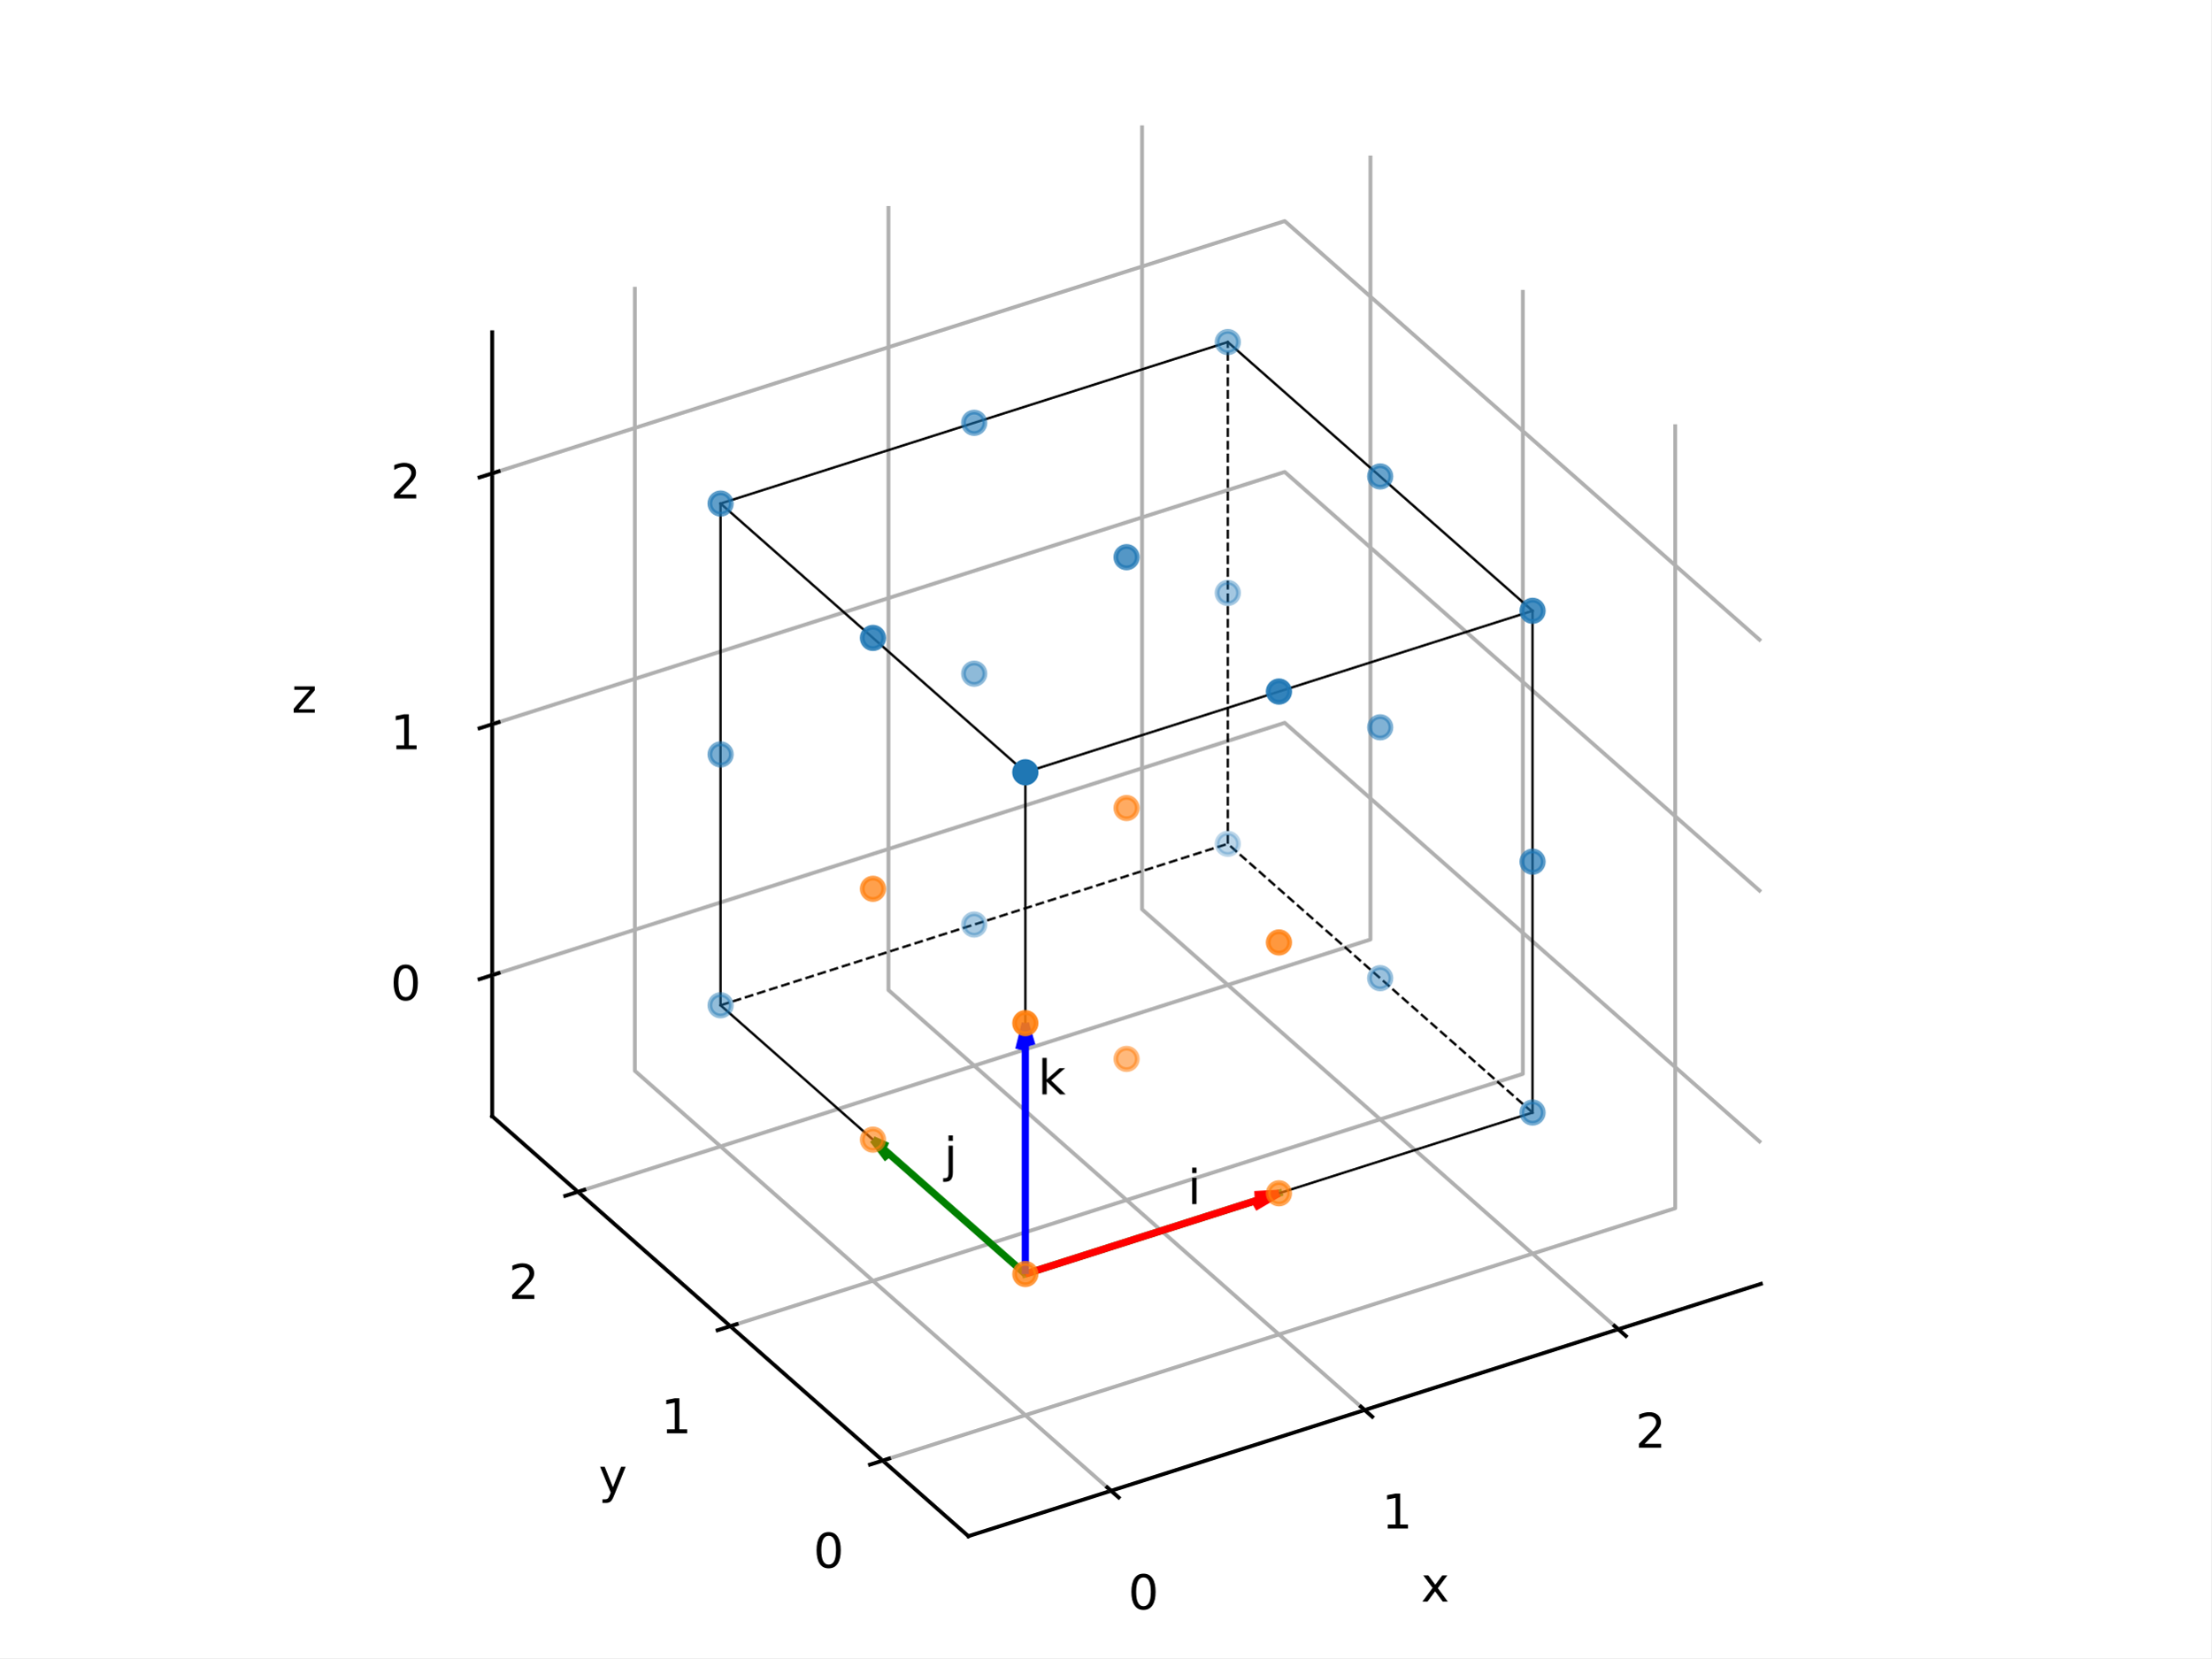
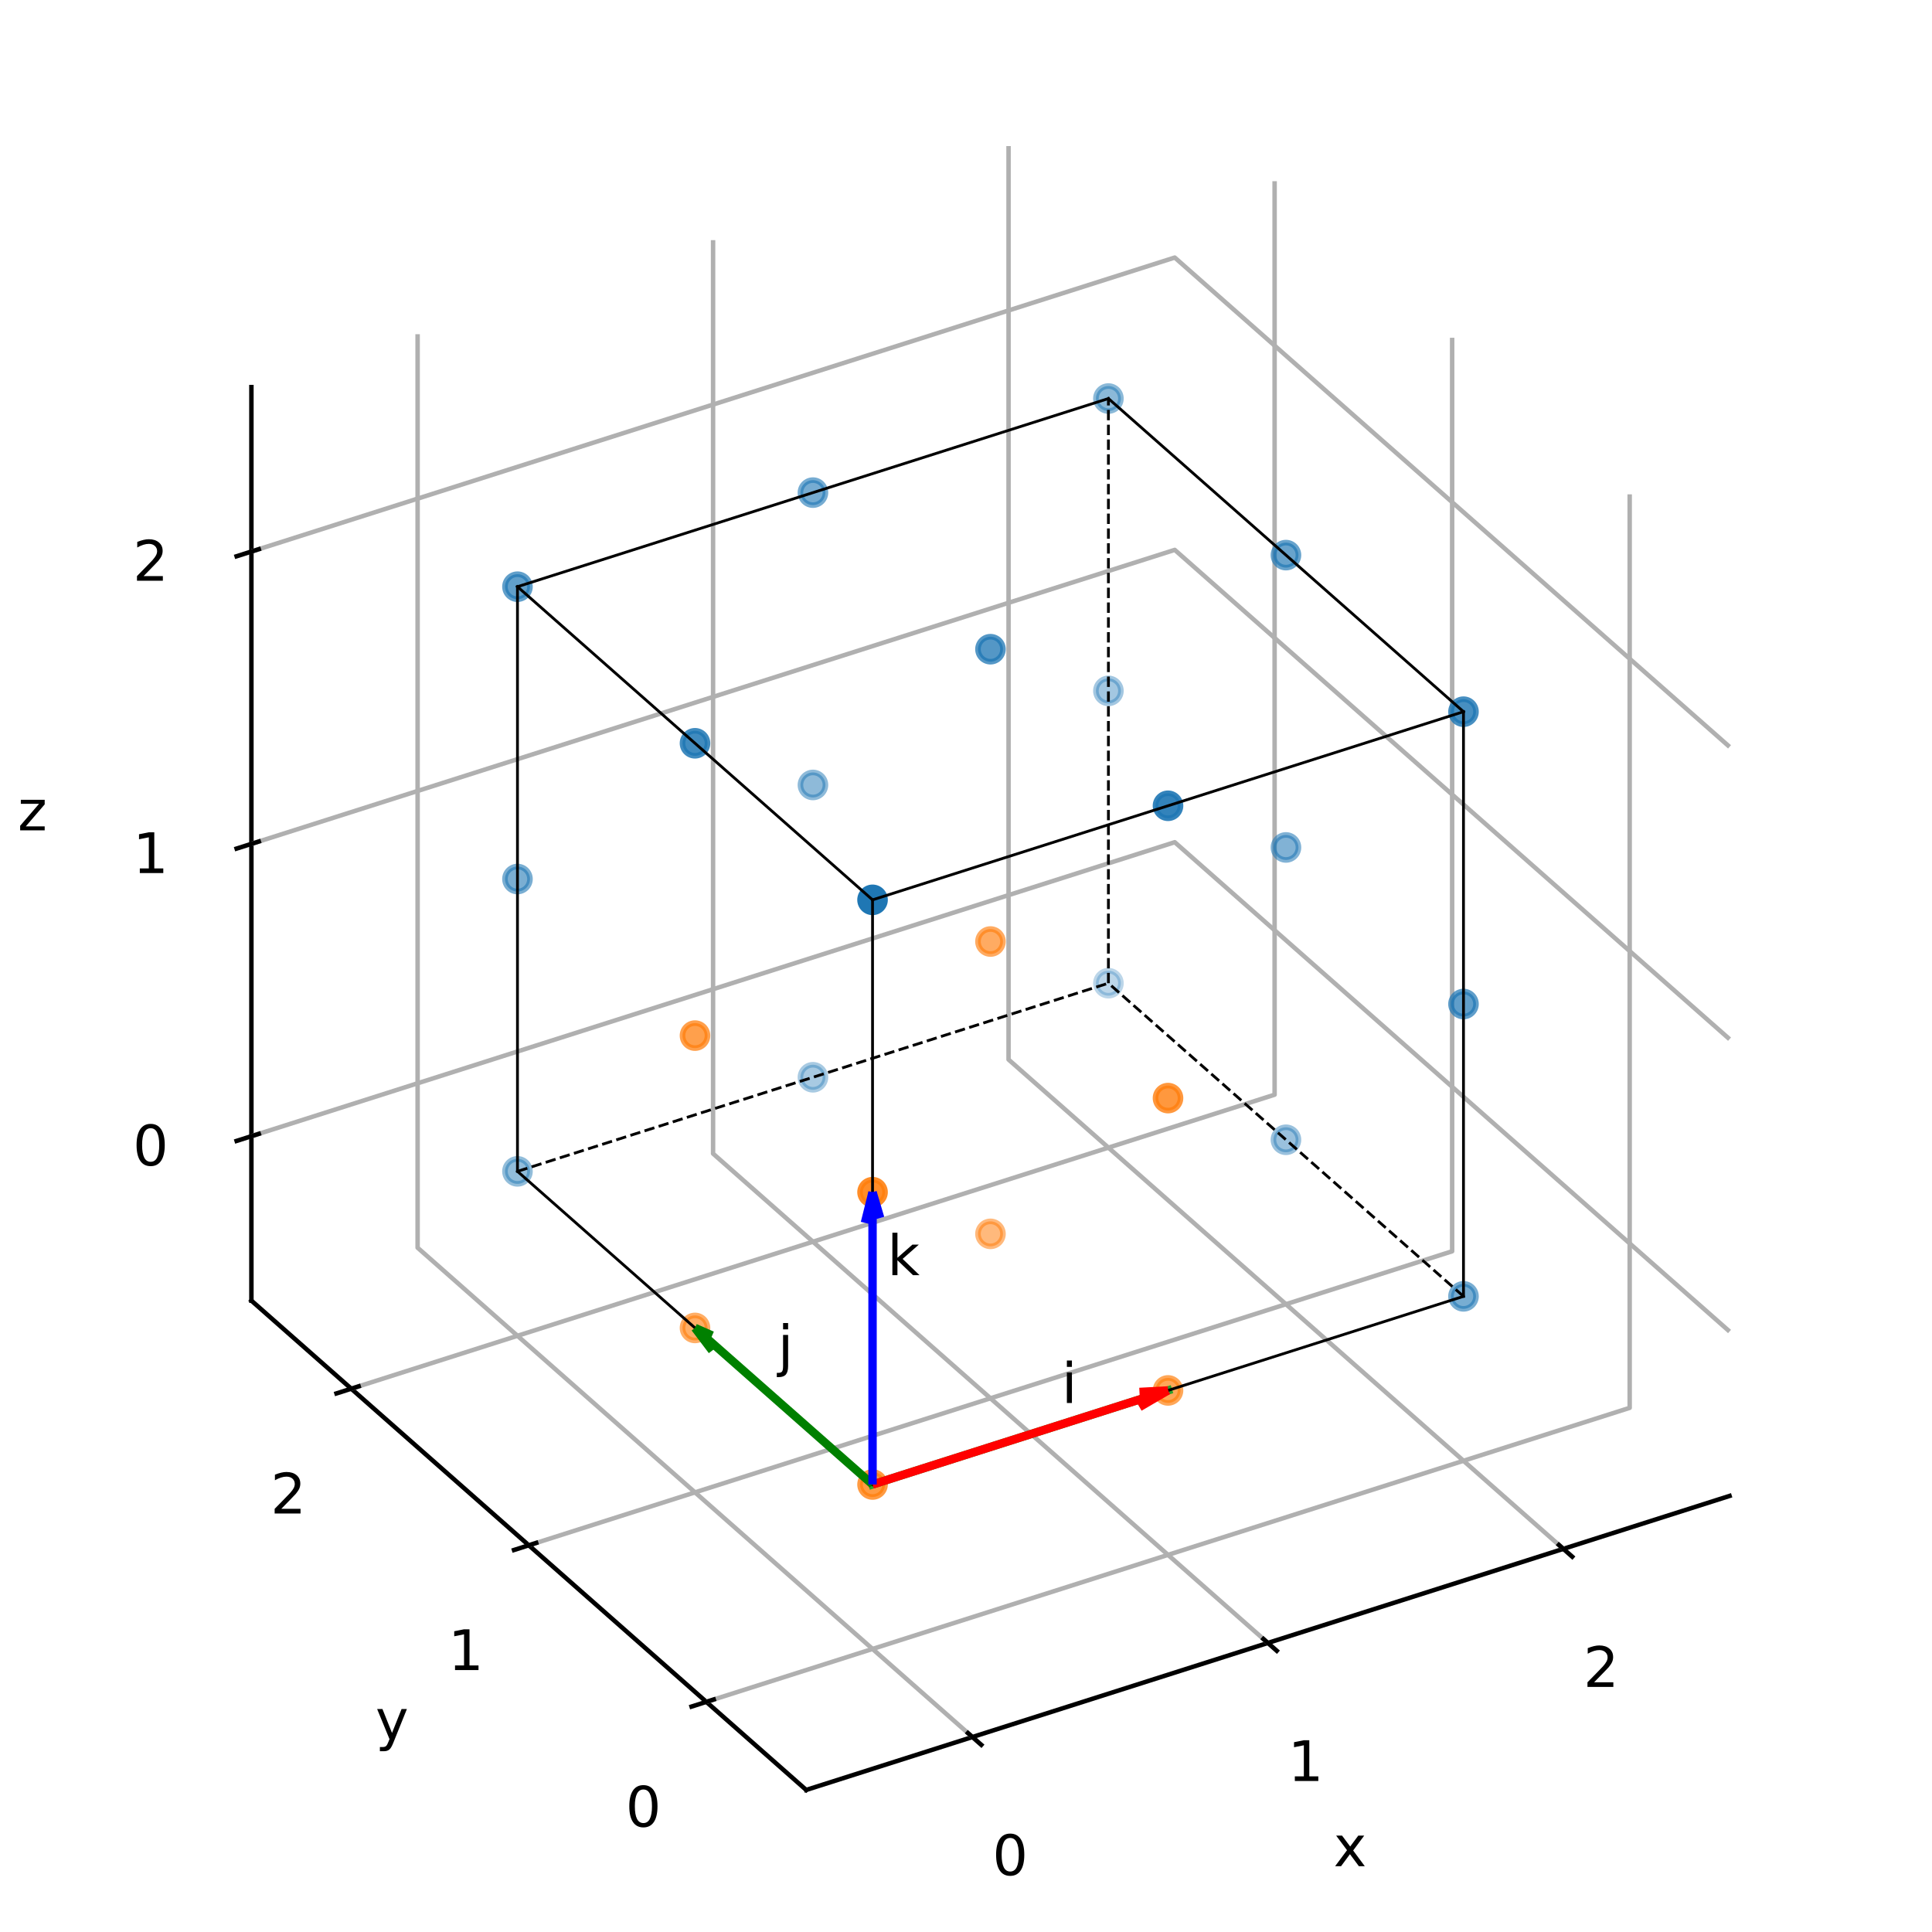
- <svg xmlns="http://www.w3.org/2000/svg" xmlns:xlink="http://www.w3.org/1999/xlink" width="460.8pt" height="345.6pt" viewBox="0 0 460.8 345.6" version="1.1">
+ <svg xmlns="http://www.w3.org/2000/svg" xmlns:xlink="http://www.w3.org/1999/xlink" width="345.6pt" height="345.6pt" viewBox="0 0 345.6 345.6" version="1.1">
  <defs>
    <style type="text/css">*{stroke-linejoin: round; stroke-linecap: butt}</style>
  </defs>
  <g id="figure_1">
    <g id="patch_1">
-       <path d="M 0 345.6  L 460.8 345.6  L 460.8 0  L 0 0  z " style="fill: #ffffff" />
+       <path d="M 0 345.6  L 345.6 345.6  L 345.6 0  L 0 0  z " style="fill: #ffffff" />
    </g>
    <g id="patch_2">
-       <path d="M 68.4 334.8  L 392.4 334.8  L 392.4 10.8  L 68.4 10.8  z " style="fill: #ffffff" />
+       <path d="M 10.8 334.8  L 334.8 334.8  L 334.8 10.8  L 10.8 10.8  z " style="fill: #ffffff" />
    </g>
    <g id="pane3d_1">
      <g id="patch_3">
-         <path d="M 366.985 267.596  L 267.741 180.069  L 267.741 16.656  L 366.985 104.183  " style="fill: none; opacity: 0" />
+         <path d="M 309.385 267.596  L 210.141 180.069  L 210.141 16.656  L 309.385 104.183  " style="fill: none; opacity: 0" />
      </g>
    </g>
    <g id="pane3d_2">
      <g id="patch_4">
-         <path d="M 102.571 232.66  L 267.741 180.069  L 267.741 16.656  L 102.571 69.248  " style="fill: none; opacity: 0" />
+         <path d="M 44.971 232.66  L 210.141 180.069  L 210.141 16.656  L 44.971 69.248  " style="fill: none; opacity: 0" />
      </g>
    </g>
    <g id="pane3d_3">
      <g id="patch_5">
-         <path d="M 201.815 320.187  L 366.985 267.596  L 267.741 180.069  L 102.571 232.66  " style="fill: none; opacity: 0" />
+         <path d="M 144.215 320.187  L 309.385 267.596  L 210.141 180.069  L 44.971 232.66  " style="fill: none; opacity: 0" />
      </g>
    </g>
    <g id="axis3d_1">
      <g id="line2d_1">
-         <path d="M 366.985 267.596  L 201.815 320.187  " style="fill: none; stroke: #000000; stroke-width: 0.8; stroke-linecap: square" />
+         <path d="M 309.385 267.596  L 144.215 320.187  " style="fill: none; stroke: #000000; stroke-width: 0.8; stroke-linecap: square" />
      </g>
      <g id="text_1">
-         <g transform="translate(296.1439 333.8269)scale(0.1 -0.1)">
+         <g transform="translate(238.5439 333.8269)scale(0.1 -0.1)">
          <defs>
            <path id="DejaVuSans-78" d="M 3513 3500  L 2247 1797  L 3578 0  L 2900 0  L 1881 1375  L 863 0  L 184 0  L 1544 1831  L 300 3500  L 978 3500  L 1906 2253  L 2834 3500  L 3513 3500  z " transform="scale(0.015625)" />
          </defs>
          <use xlink:href="#DejaVuSans-78" />
        </g>
      </g>
      <g id="Line3DCollection_1">
-         <path d="M 231.546 310.721  L 132.302 223.194  L 132.302 59.781  " style="fill: none; stroke: #b0b0b0; stroke-width: 0.8" />
-         <path d="M 284.4 293.891  L 185.156 206.365  L 185.156 42.952  " style="fill: none; stroke: #b0b0b0; stroke-width: 0.8" />
-         <path d="M 337.255 277.062  L 238.011 189.535  L 238.011 26.123  " style="fill: none; stroke: #b0b0b0; stroke-width: 0.8" />
+         <path d="M 173.946 310.721  L 74.702 223.194  L 74.702 59.781  " style="fill: none; stroke: #b0b0b0; stroke-width: 0.8" />
+         <path d="M 226.8 293.891  L 127.556 206.365  L 127.556 42.952  " style="fill: none; stroke: #b0b0b0; stroke-width: 0.8" />
+         <path d="M 279.655 277.062  L 180.411 189.535  L 180.411 26.123  " style="fill: none; stroke: #b0b0b0; stroke-width: 0.8" />
      </g>
      <g id="xtick_1">
        <g id="line2d_2">
-           <path d="M 230.752 310.02  L 233.134 312.121  " style="fill: none; stroke: #000000; stroke-width: 0.8; stroke-linecap: square" />
+           <path d="M 173.152 310.02  L 175.534 312.121  " style="fill: none; stroke: #000000; stroke-width: 0.8; stroke-linecap: square" />
        </g>
        <g id="text_2">
-           <g transform="translate(235.1281 335.4201)scale(0.1 -0.1)">
+           <g transform="translate(177.5281 335.4201)scale(0.1 -0.1)">
            <defs>
              <path id="DejaVuSans-30" d="M 2034 4250  Q 1547 4250 1301 3770  Q 1056 3291 1056 2328  Q 1056 1369 1301 889  Q 1547 409 2034 409  Q 2525 409 2770 889  Q 3016 1369 3016 2328  Q 3016 3291 2770 3770  Q 2525 4250 2034 4250  z M 2034 4750  Q 2819 4750 3233 4129  Q 3647 3509 3647 2328  Q 3647 1150 3233 529  Q 2819 -91 2034 -91  Q 1250 -91 836 529  Q 422 1150 422 2328  Q 422 3509 836 4129  Q 1250 4750 2034 4750  z " transform="scale(0.015625)" />
            </defs>
            <use xlink:href="#DejaVuSans-30" />
          </g>
        </g>
      </g>
      <g id="xtick_2">
        <g id="line2d_3">
-           <path d="M 283.606 293.191  L 285.988 295.292  " style="fill: none; stroke: #000000; stroke-width: 0.8; stroke-linecap: square" />
+           <path d="M 226.006 293.191  L 228.388 295.292  " style="fill: none; stroke: #000000; stroke-width: 0.8; stroke-linecap: square" />
        </g>
        <g id="text_3">
-           <g transform="translate(287.9825 318.5908)scale(0.1 -0.1)">
+           <g transform="translate(230.3825 318.5908)scale(0.1 -0.1)">
            <defs>
              <path id="DejaVuSans-31" d="M 794 531  L 1825 531  L 1825 4091  L 703 3866  L 703 4441  L 1819 4666  L 2450 4666  L 2450 531  L 3481 531  L 3481 0  L 794 0  L 794 531  z " transform="scale(0.015625)" />
            </defs>
            <use xlink:href="#DejaVuSans-31" />
          </g>
        </g>
      </g>
      <g id="xtick_3">
        <g id="line2d_4">
-           <path d="M 336.461 276.362  L 338.843 278.463  " style="fill: none; stroke: #000000; stroke-width: 0.8; stroke-linecap: square" />
+           <path d="M 278.861 276.362  L 281.243 278.463  " style="fill: none; stroke: #000000; stroke-width: 0.8; stroke-linecap: square" />
        </g>
        <g id="text_4">
-           <g transform="translate(340.8368 301.7616)scale(0.1 -0.1)">
+           <g transform="translate(283.2368 301.7616)scale(0.1 -0.1)">
            <defs>
              <path id="DejaVuSans-32" d="M 1228 531  L 3431 531  L 3431 0  L 469 0  L 469 531  Q 828 903 1448 1529  Q 2069 2156 2228 2338  Q 2531 2678 2651 2914  Q 2772 3150 2772 3378  Q 2772 3750 2511 3984  Q 2250 4219 1831 4219  Q 1534 4219 1204 4116  Q 875 4013 500 3803  L 500 4441  Q 881 4594 1212 4672  Q 1544 4750 1819 4750  Q 2544 4750 2975 4387  Q 3406 4025 3406 3419  Q 3406 3131 3298 2873  Q 3191 2616 2906 2266  Q 2828 2175 2409 1742  Q 1991 1309 1228 531  z " transform="scale(0.015625)" />
            </defs>
            <use xlink:href="#DejaVuSans-32" />
          </g>
        </g>
      </g>
    </g>
    <g id="axis3d_2">
      <g id="line2d_5">
-         <path d="M 102.571 232.66  L 201.815 320.187  " style="fill: none; stroke: #000000; stroke-width: 0.8; stroke-linecap: square" />
+         <path d="M 44.971 232.66  L 144.215 320.187  " style="fill: none; stroke: #000000; stroke-width: 0.8; stroke-linecap: square" />
      </g>
      <g id="text_5">
-         <g transform="translate(124.7644 311.1836)scale(0.1 -0.1)">
+         <g transform="translate(67.16444 311.1836)scale(0.1 -0.1)">
          <defs>
            <path id="DejaVuSans-79" d="M 2059 -325  Q 1816 -950 1584 -1140  Q 1353 -1331 966 -1331  L 506 -1331  L 506 -850  L 844 -850  Q 1081 -850 1212 -737  Q 1344 -625 1503 -206  L 1606 56  L 191 3500  L 800 3500  L 1894 763  L 2988 3500  L 3597 3500  L 2059 -325  z " transform="scale(0.015625)" />
          </defs>
          <use xlink:href="#DejaVuSans-79" />
        </g>
      </g>
      <g id="Line3DCollection_2">
-         <path d="M 349.121 88.428  L 349.121 251.841  L 183.952 304.432  " style="fill: none; stroke: #b0b0b0; stroke-width: 0.8" />
-         <path d="M 317.363 60.42  L 317.363 223.832  L 152.193 276.424  " style="fill: none; stroke: #b0b0b0; stroke-width: 0.8" />
-         <path d="M 285.605 32.411  L 285.605 195.824  L 120.435 248.415  " style="fill: none; stroke: #b0b0b0; stroke-width: 0.8" />
+         <path d="M 291.521 88.428  L 291.521 251.841  L 126.352 304.432  " style="fill: none; stroke: #b0b0b0; stroke-width: 0.8" />
+         <path d="M 259.763 60.42  L 259.763 223.832  L 94.593 276.424  " style="fill: none; stroke: #b0b0b0; stroke-width: 0.8" />
+         <path d="M 228.005 32.411  L 228.005 195.824  L 62.835 248.415  " style="fill: none; stroke: #b0b0b0; stroke-width: 0.8" />
      </g>
      <g id="xtick_4">
        <g id="line2d_6">
-           <path d="M 185.273 304.011  L 181.309 305.274  " style="fill: none; stroke: #000000; stroke-width: 0.8; stroke-linecap: square" />
+           <path d="M 127.673 304.011  L 123.709 305.274  " style="fill: none; stroke: #000000; stroke-width: 0.8; stroke-linecap: square" />
        </g>
        <g id="text_6">
-           <g transform="translate(169.5143 326.7509)scale(0.1 -0.1)">
+           <g transform="translate(111.9143 326.7509)scale(0.1 -0.1)">
            <use xlink:href="#DejaVuSans-30" />
          </g>
        </g>
      </g>
      <g id="xtick_5">
        <g id="line2d_7">
-           <path d="M 153.515 276.003  L 149.551 277.265  " style="fill: none; stroke: #000000; stroke-width: 0.8; stroke-linecap: square" />
+           <path d="M 95.915 276.003  L 91.951 277.265  " style="fill: none; stroke: #000000; stroke-width: 0.8; stroke-linecap: square" />
        </g>
        <g id="text_7">
-           <g transform="translate(137.7562 298.7424)scale(0.1 -0.1)">
+           <g transform="translate(80.15616 298.7424)scale(0.1 -0.1)">
            <use xlink:href="#DejaVuSans-31" />
          </g>
        </g>
      </g>
      <g id="xtick_6">
        <g id="line2d_8">
-           <path d="M 121.757 247.994  L 117.793 249.257  " style="fill: none; stroke: #000000; stroke-width: 0.8; stroke-linecap: square" />
+           <path d="M 64.157 247.994  L 60.193 249.257  " style="fill: none; stroke: #000000; stroke-width: 0.8; stroke-linecap: square" />
        </g>
        <g id="text_8">
-           <g transform="translate(105.998 270.7338)scale(0.1 -0.1)">
+           <g transform="translate(48.39805 270.7338)scale(0.1 -0.1)">
            <use xlink:href="#DejaVuSans-32" />
          </g>
        </g>
      </g>
    </g>
    <g id="axis3d_3">
      <g id="line2d_9">
-         <path d="M 102.571 232.66  L 102.571 69.248  " style="fill: none; stroke: #000000; stroke-width: 0.8; stroke-linecap: square" />
+         <path d="M 44.971 232.66  L 44.971 69.248  " style="fill: none; stroke: #000000; stroke-width: 0.8; stroke-linecap: square" />
      </g>
      <g id="text_9">
-         <g transform="translate(60.77472 148.5377)scale(0.1 -0.1)">
+         <g transform="translate(3.174724 148.5377)scale(0.1 -0.1)">
          <defs>
            <path id="DejaVuSans-7a" d="M 353 3500  L 3084 3500  L 3084 2975  L 922 459  L 3084 459  L 3084 0  L 275 0  L 275 525  L 2438 3041  L 353 3041  L 353 3500  z " transform="scale(0.015625)" />
          </defs>
          <use xlink:href="#DejaVuSans-7a" />
        </g>
      </g>
      <g id="Line3DCollection_3">
-         <path d="M 102.571 203.246  L 267.741 150.655  L 366.985 238.181  " style="fill: none; stroke: #b0b0b0; stroke-width: 0.8" />
-         <path d="M 102.571 150.954  L 267.741 98.363  L 366.985 185.889  " style="fill: none; stroke: #b0b0b0; stroke-width: 0.8" />
-         <path d="M 102.571 98.662  L 267.741 46.071  L 366.985 133.597  " style="fill: none; stroke: #b0b0b0; stroke-width: 0.8" />
+         <path d="M 44.971 203.246  L 210.141 150.655  L 309.385 238.181  " style="fill: none; stroke: #b0b0b0; stroke-width: 0.8" />
+         <path d="M 44.971 150.954  L 210.141 98.363  L 309.385 185.889  " style="fill: none; stroke: #b0b0b0; stroke-width: 0.8" />
+         <path d="M 44.971 98.662  L 210.141 46.071  L 309.385 133.597  " style="fill: none; stroke: #b0b0b0; stroke-width: 0.8" />
      </g>
      <g id="xtick_7">
        <g id="line2d_10">
-           <path d="M 103.893 202.825  L 99.929 204.087  " style="fill: none; stroke: #000000; stroke-width: 0.8; stroke-linecap: square" />
+           <path d="M 46.293 202.825  L 42.329 204.087  " style="fill: none; stroke: #000000; stroke-width: 0.8; stroke-linecap: square" />
        </g>
        <g id="text_10">
-           <g transform="translate(81.37081 208.4637)scale(0.1 -0.1)">
+           <g transform="translate(23.77081 208.4637)scale(0.1 -0.1)">
            <use xlink:href="#DejaVuSans-30" />
          </g>
        </g>
      </g>
      <g id="xtick_8">
        <g id="line2d_11">
-           <path d="M 103.893 150.533  L 99.929 151.795  " style="fill: none; stroke: #000000; stroke-width: 0.8; stroke-linecap: square" />
+           <path d="M 46.293 150.533  L 42.329 151.795  " style="fill: none; stroke: #000000; stroke-width: 0.8; stroke-linecap: square" />
        </g>
        <g id="text_11">
-           <g transform="translate(81.37081 156.1716)scale(0.1 -0.1)">
+           <g transform="translate(23.77081 156.1716)scale(0.1 -0.1)">
            <use xlink:href="#DejaVuSans-31" />
          </g>
        </g>
      </g>
      <g id="xtick_9">
        <g id="line2d_12">
-           <path d="M 103.893 98.241  L 99.929 99.503  " style="fill: none; stroke: #000000; stroke-width: 0.8; stroke-linecap: square" />
+           <path d="M 46.293 98.241  L 42.329 99.503  " style="fill: none; stroke: #000000; stroke-width: 0.8; stroke-linecap: square" />
        </g>
        <g id="text_12">
-           <g transform="translate(81.37081 103.8795)scale(0.1 -0.1)">
+           <g transform="translate(23.77081 103.8795)scale(0.1 -0.1)">
            <use xlink:href="#DejaVuSans-32" />
          </g>
        </g>
      </g>
    </g>
    <g id="axes_1">
-       <g id="line2d_13">
-         <path d="M 213.682 265.551  L 266.536 248.722  " clip-path="url(#p313f2134eb)" style="fill: none; stroke: #2ca02c; stroke-width: 1.5; stroke-linecap: square" />
-       </g>
-       <g id="line2d_14">
-         <path d="M 213.682 265.551  L 319.391 231.893  " clip-path="url(#p313f2134eb)" style="fill: none; stroke: #000000; stroke-width: 0.5; stroke-linecap: square" />
-       </g>
-       <g id="line2d_15">
-         <path d="M 213.682 265.551  L 150.166 209.534  " clip-path="url(#p313f2134eb)" style="fill: none; stroke: #000000; stroke-width: 0.5; stroke-linecap: square" />
-       </g>
-       <g id="line2d_16">
-         <path d="M 213.682 265.551  L 213.682 160.967  " clip-path="url(#p313f2134eb)" style="fill: none; stroke: #000000; stroke-width: 0.5; stroke-linecap: square" />
-       </g>
-       <g id="line2d_17">
-         <path d="M 213.682 160.967  L 319.391 127.309  " clip-path="url(#p313f2134eb)" style="fill: none; stroke: #000000; stroke-width: 0.5; stroke-linecap: square" />
-       </g>
-       <g id="line2d_18">
-         <path d="M 213.682 160.967  L 150.166 104.95  " clip-path="url(#p313f2134eb)" style="fill: none; stroke: #000000; stroke-width: 0.5; stroke-linecap: square" />
-       </g>
-       <g id="line2d_19">
-         <path d="M 319.391 231.893  L 319.391 127.309  " clip-path="url(#p313f2134eb)" style="fill: none; stroke: #000000; stroke-width: 0.5; stroke-linecap: square" />
-       </g>
-       <g id="line2d_20">
-         <path d="M 319.391 127.309  L 255.875 71.292  " clip-path="url(#p313f2134eb)" style="fill: none; stroke: #000000; stroke-width: 0.5; stroke-linecap: square" />
-       </g>
-       <g id="line2d_21">
-         <path d="M 150.166 209.534  L 150.166 104.95  " clip-path="url(#p313f2134eb)" style="fill: none; stroke: #000000; stroke-width: 0.5; stroke-linecap: square" />
-       </g>
-       <g id="line2d_22">
-         <path d="M 150.166 104.95  L 255.875 71.292  " clip-path="url(#p313f2134eb)" style="fill: none; stroke: #000000; stroke-width: 0.5; stroke-linecap: square" />
-       </g>
-       <g id="line2d_23">
-         <path d="M 150.166 209.534  L 255.875 175.876  " clip-path="url(#p313f2134eb)" style="fill: none; stroke-dasharray: 1.85,0.8; stroke-dashoffset: 0; stroke: #000000; stroke-width: 0.5" />
-       </g>
-       <g id="line2d_24">
-         <path d="M 319.391 231.893  L 255.875 175.876  " clip-path="url(#p313f2134eb)" style="fill: none; stroke-dasharray: 1.85,0.8; stroke-dashoffset: 0; stroke: #000000; stroke-width: 0.5" />
-       </g>
-       <g id="line2d_25">
-         <path d="M 255.875 175.876  L 255.875 71.292  " clip-path="url(#p313f2134eb)" style="fill: none; stroke-dasharray: 1.85,0.8; stroke-dashoffset: 0; stroke: #000000; stroke-width: 0.5" />
-       </g>
-       <g id="Line3DCollection_4">
-         <path d="M 266.536 248.722  L 213.682 265.551  " clip-path="url(#p313f2134eb)" style="fill: none; stroke: #ff0000; stroke-width: 1.5" />
-         <path d="M 266.536 248.722  L 261.431 251.701  " clip-path="url(#p313f2134eb)" style="fill: none; stroke: #ff0000; stroke-width: 1.5" />
-         <path d="M 266.536 248.722  L 261.431 248.994  " clip-path="url(#p313f2134eb)" style="fill: none; stroke: #ff0000; stroke-width: 1.5" />
-       </g>
-       <g id="text_13">
-         <g transform="translate(247.5044 250.9701)scale(0.1 -0.1)">
-           <defs>
-             <path id="DejaVuSans-69" d="M 603 3500  L 1178 3500  L 1178 0  L 603 0  L 603 3500  z M 603 4863  L 1178 4863  L 1178 4134  L 603 4134  L 603 4863  z " transform="scale(0.015625)" />
-           </defs>
-           <use xlink:href="#DejaVuSans-69" />
-         </g>
-       </g>
-       <g id="text_14">
-         <g transform="translate(196.7369 244.2626)scale(0.1 -0.1)">
-           <defs>
-             <path id="DejaVuSans-6a" d="M 603 3500  L 1178 3500  L 1178 -63  Q 1178 -731 923 -1031  Q 669 -1331 103 -1331  L -116 -1331  L -116 -844  L 38 -844  Q 366 -844 484 -692  Q 603 -541 603 -63  L 603 3500  z M 603 4863  L 1178 4863  L 1178 4134  L 603 4134  L 603 4863  z " transform="scale(0.015625)" />
-           </defs>
-           <use xlink:href="#DejaVuSans-6a" />
-         </g>
-       </g>
-       <g id="text_15">
-         <g transform="translate(216.3248 228.1056)scale(0.1 -0.1)">
-           <defs>
-             <path id="DejaVuSans-6b" d="M 581 4863  L 1159 4863  L 1159 1991  L 2875 3500  L 3609 3500  L 1753 1863  L 3688 0  L 2938 0  L 1159 1709  L 1159 0  L 581 0  L 581 4863  z " transform="scale(0.015625)" />
-           </defs>
-           <use xlink:href="#DejaVuSans-6b" />
-         </g>
-       </g>
-       <g id="Line3DCollection_5">
-         <path d="M 181.924 237.543  L 213.682 265.551  " clip-path="url(#p313f2134eb)" style="fill: none; stroke: #008000; stroke-width: 1.5" />
-         <path d="M 181.924 237.543  L 184.992 241.602  " clip-path="url(#p313f2134eb)" style="fill: none; stroke: #008000; stroke-width: 1.5" />
-         <path d="M 181.924 237.543  L 184.992 238.895  " clip-path="url(#p313f2134eb)" style="fill: none; stroke: #008000; stroke-width: 1.5" />
-       </g>
-       <g id="Line3DCollection_6">
-         <path d="M 213.682 213.259  L 213.682 265.551  " clip-path="url(#p313f2134eb)" style="fill: none; stroke: #0000ff; stroke-width: 1.5" />
-         <path d="M 213.682 213.259  L 212.314 218.746  " clip-path="url(#p313f2134eb)" style="fill: none; stroke: #0000ff; stroke-width: 1.5" />
-         <path d="M 213.682 213.259  L 215.05 217.875  " clip-path="url(#p313f2134eb)" style="fill: none; stroke: #0000ff; stroke-width: 1.5" />
-       </g>
      <g id="Path3DCollection_1">
        <defs>
-           <path id="C0_0_6769304f0e" d="M 0 2.236  C 0.593 2.236 1.162 2 1.581 1.581  C 2 1.162 2.236 0.593 2.236 -0  C 2.236 -0.593 2 -1.162 1.581 -1.581  C 1.162 -2 0.593 -2.236 0 -2.236  C -0.593 -2.236 -1.162 -2 -1.581 -1.581  C -2 -1.162 -2.236 -0.593 -2.236 0  C -2.236 0.593 -2 1.162 -1.581 1.581  C -1.162 2 -0.593 2.236 0 2.236  z " />
+           <path id="C0_0_48c5180056" d="M 0 2.236  C 0.593 2.236 1.162 2 1.581 1.581  C 2 1.162 2.236 0.593 2.236 -0  C 2.236 -0.593 2 -1.162 1.581 -1.581  C 1.162 -2 0.593 -2.236 0 -2.236  C -0.593 -2.236 -1.162 -2 -1.581 -1.581  C -2 -1.162 -2.236 -0.593 -2.236 0  C -2.236 0.593 -2 1.162 -1.581 1.581  C -1.162 2 -0.593 2.236 0 2.236  z " />
        </defs>
-         <g clip-path="url(#p313f2134eb)">
-           <use xlink:href="#C0_0_6769304f0e" x="255.875" y="175.876" style="fill: #1f77b4; fill-opacity: 0.3; stroke: #1f77b4; stroke-opacity: 0.3" />
-         </g>
-         <g clip-path="url(#p313f2134eb)">
-           <use xlink:href="#C0_0_6769304f0e" x="203.02" y="192.705" style="fill: #1f77b4; fill-opacity: 0.39; stroke: #1f77b4; stroke-opacity: 0.39" />
-         </g>
-         <g clip-path="url(#p313f2134eb)">
-           <use xlink:href="#C0_0_6769304f0e" x="255.875" y="123.584" style="fill: #1f77b4; fill-opacity: 0.41; stroke: #1f77b4; stroke-opacity: 0.41" />
-         </g>
-         <g clip-path="url(#p313f2134eb)">
-           <use xlink:href="#C0_0_6769304f0e" x="287.633" y="203.884" style="fill: #1f77b4; fill-opacity: 0.45; stroke: #1f77b4; stroke-opacity: 0.45" />
-         </g>
-         <g clip-path="url(#p313f2134eb)">
-           <use xlink:href="#C0_0_6769304f0e" x="150.166" y="209.534" style="fill: #1f77b4; fill-opacity: 0.481; stroke: #1f77b4; stroke-opacity: 0.481" />
-         </g>
-         <g clip-path="url(#p313f2134eb)">
-           <use xlink:href="#C0_0_6769304f0e" x="203.02" y="140.413" style="fill: #1f77b4; fill-opacity: 0.5; stroke: #1f77b4; stroke-opacity: 0.5" />
-         </g>
-         <g clip-path="url(#p313f2134eb)">
-           <use xlink:href="#C0_0_6769304f0e" x="255.875" y="71.292" style="fill: #1f77b4; fill-opacity: 0.519; stroke: #1f77b4; stroke-opacity: 0.519" />
-         </g>
-         <g clip-path="url(#p313f2134eb)">
-           <use xlink:href="#C0_0_6769304f0e" x="234.778" y="220.714" style="fill: #ff7f0e; fill-opacity: 0.54; stroke: #ff7f0e; stroke-opacity: 0.54" />
-         </g>
-         <g clip-path="url(#p313f2134eb)">
-           <use xlink:href="#C0_0_6769304f0e" x="287.633" y="151.592" style="fill: #1f77b4; fill-opacity: 0.56; stroke: #1f77b4; stroke-opacity: 0.56" />
-         </g>
-         <g clip-path="url(#p313f2134eb)">
-           <use xlink:href="#C0_0_6769304f0e" x="150.166" y="157.242" style="fill: #1f77b4; fill-opacity: 0.59; stroke: #1f77b4; stroke-opacity: 0.59" />
-         </g>
-         <g clip-path="url(#p313f2134eb)">
-           <use xlink:href="#C0_0_6769304f0e" x="319.391" y="231.893" style="fill: #1f77b4; fill-opacity: 0.6; stroke: #1f77b4; stroke-opacity: 0.6" />
-         </g>
-         <g clip-path="url(#p313f2134eb)">
-           <use xlink:href="#C0_0_6769304f0e" x="203.02" y="88.121" style="fill: #1f77b4; fill-opacity: 0.609; stroke: #1f77b4; stroke-opacity: 0.609" />
-         </g>
-         <g clip-path="url(#p313f2134eb)">
-           <use xlink:href="#C0_0_6769304f0e" x="181.924" y="237.543" style="fill: #ff7f0e; fill-opacity: 0.631; stroke: #ff7f0e; stroke-opacity: 0.631" />
-         </g>
-         <g clip-path="url(#p313f2134eb)">
-           <use xlink:href="#C0_0_6769304f0e" x="234.778" y="168.422" style="fill: #ff7f0e; fill-opacity: 0.65; stroke: #ff7f0e; stroke-opacity: 0.65" />
-         </g>
-         <g clip-path="url(#p313f2134eb)">
-           <use xlink:href="#C0_0_6769304f0e" x="287.633" y="99.3" style="fill: #1f77b4; fill-opacity: 0.669; stroke: #1f77b4; stroke-opacity: 0.669" />
-         </g>
-         <g clip-path="url(#p313f2134eb)">
-           <use xlink:href="#C0_0_6769304f0e" x="266.536" y="248.722" style="fill: #ff7f0e; fill-opacity: 0.691; stroke: #ff7f0e; stroke-opacity: 0.691" />
-         </g>
-         <g clip-path="url(#p313f2134eb)">
-           <use xlink:href="#C0_0_6769304f0e" x="150.166" y="104.95" style="fill: #1f77b4; fill-opacity: 0.7; stroke: #1f77b4; stroke-opacity: 0.7" />
-         </g>
-         <g clip-path="url(#p313f2134eb)">
-           <use xlink:href="#C0_0_6769304f0e" x="319.391" y="179.601" style="fill: #1f77b4; fill-opacity: 0.71; stroke: #1f77b4; stroke-opacity: 0.71" />
-         </g>
-         <g clip-path="url(#p313f2134eb)">
-           <use xlink:href="#C0_0_6769304f0e" x="181.924" y="185.251" style="fill: #ff7f0e; fill-opacity: 0.74; stroke: #ff7f0e; stroke-opacity: 0.74" />
-         </g>
-         <g clip-path="url(#p313f2134eb)">
-           <use xlink:href="#C0_0_6769304f0e" x="234.778" y="116.13" style="fill: #1f77b4; fill-opacity: 0.76; stroke: #1f77b4; stroke-opacity: 0.76" />
-         </g>
-         <g clip-path="url(#p313f2134eb)">
-           <use xlink:href="#C0_0_6769304f0e" x="213.682" y="265.551" style="fill: #ff7f0e; fill-opacity: 0.781; stroke: #ff7f0e; stroke-opacity: 0.781" />
-         </g>
-         <g clip-path="url(#p313f2134eb)">
-           <use xlink:href="#C0_0_6769304f0e" x="266.536" y="196.43" style="fill: #ff7f0e; fill-opacity: 0.8; stroke: #ff7f0e; stroke-opacity: 0.8" />
-         </g>
-         <g clip-path="url(#p313f2134eb)">
-           <use xlink:href="#C0_0_6769304f0e" x="319.391" y="127.309" style="fill: #1f77b4; fill-opacity: 0.819; stroke: #1f77b4; stroke-opacity: 0.819" />
-         </g>
-         <g clip-path="url(#p313f2134eb)">
-           <use xlink:href="#C0_0_6769304f0e" x="181.924" y="132.959" style="fill: #1f77b4; fill-opacity: 0.85; stroke: #1f77b4; stroke-opacity: 0.85" />
-         </g>
-         <g clip-path="url(#p313f2134eb)">
-           <use xlink:href="#C0_0_6769304f0e" x="213.682" y="213.259" style="fill: #ff7f0e; fill-opacity: 0.89; stroke: #ff7f0e; stroke-opacity: 0.89" />
-         </g>
-         <g clip-path="url(#p313f2134eb)">
-           <use xlink:href="#C0_0_6769304f0e" x="266.536" y="144.138" style="fill: #1f77b4; fill-opacity: 0.91; stroke: #1f77b4; stroke-opacity: 0.91" />
-         </g>
-         <g clip-path="url(#p313f2134eb)">
-           <use xlink:href="#C0_0_6769304f0e" x="213.682" y="160.967" style="fill: #1f77b4; stroke: #1f77b4" />
+         <g clip-path="url(#pb9859ff56d)">
+           <use xlink:href="#C0_0_48c5180056" x="198.275" y="175.876" style="fill: #1f77b4; fill-opacity: 0.3; stroke: #1f77b4; stroke-opacity: 0.3" />
+         </g>
+         <g clip-path="url(#pb9859ff56d)">
+           <use xlink:href="#C0_0_48c5180056" x="145.42" y="192.705" style="fill: #1f77b4; fill-opacity: 0.39; stroke: #1f77b4; stroke-opacity: 0.39" />
+         </g>
+         <g clip-path="url(#pb9859ff56d)">
+           <use xlink:href="#C0_0_48c5180056" x="198.275" y="123.584" style="fill: #1f77b4; fill-opacity: 0.41; stroke: #1f77b4; stroke-opacity: 0.41" />
+         </g>
+         <g clip-path="url(#pb9859ff56d)">
+           <use xlink:href="#C0_0_48c5180056" x="230.033" y="203.884" style="fill: #1f77b4; fill-opacity: 0.45; stroke: #1f77b4; stroke-opacity: 0.45" />
+         </g>
+         <g clip-path="url(#pb9859ff56d)">
+           <use xlink:href="#C0_0_48c5180056" x="92.566" y="209.534" style="fill: #1f77b4; fill-opacity: 0.481; stroke: #1f77b4; stroke-opacity: 0.481" />
+         </g>
+         <g clip-path="url(#pb9859ff56d)">
+           <use xlink:href="#C0_0_48c5180056" x="145.42" y="140.413" style="fill: #1f77b4; fill-opacity: 0.5; stroke: #1f77b4; stroke-opacity: 0.5" />
+         </g>
+         <g clip-path="url(#pb9859ff56d)">
+           <use xlink:href="#C0_0_48c5180056" x="198.275" y="71.292" style="fill: #1f77b4; fill-opacity: 0.519; stroke: #1f77b4; stroke-opacity: 0.519" />
+         </g>
+         <g clip-path="url(#pb9859ff56d)">
+           <use xlink:href="#C0_0_48c5180056" x="177.178" y="220.714" style="fill: #ff7f0e; fill-opacity: 0.54; stroke: #ff7f0e; stroke-opacity: 0.54" />
+         </g>
+         <g clip-path="url(#pb9859ff56d)">
+           <use xlink:href="#C0_0_48c5180056" x="230.033" y="151.592" style="fill: #1f77b4; fill-opacity: 0.56; stroke: #1f77b4; stroke-opacity: 0.56" />
+         </g>
+         <g clip-path="url(#pb9859ff56d)">
+           <use xlink:href="#C0_0_48c5180056" x="92.566" y="157.242" style="fill: #1f77b4; fill-opacity: 0.59; stroke: #1f77b4; stroke-opacity: 0.59" />
+         </g>
+         <g clip-path="url(#pb9859ff56d)">
+           <use xlink:href="#C0_0_48c5180056" x="261.791" y="231.893" style="fill: #1f77b4; fill-opacity: 0.6; stroke: #1f77b4; stroke-opacity: 0.6" />
+         </g>
+         <g clip-path="url(#pb9859ff56d)">
+           <use xlink:href="#C0_0_48c5180056" x="145.42" y="88.121" style="fill: #1f77b4; fill-opacity: 0.609; stroke: #1f77b4; stroke-opacity: 0.609" />
+         </g>
+         <g clip-path="url(#pb9859ff56d)">
+           <use xlink:href="#C0_0_48c5180056" x="124.324" y="237.543" style="fill: #ff7f0e; fill-opacity: 0.631; stroke: #ff7f0e; stroke-opacity: 0.631" />
+         </g>
+         <g clip-path="url(#pb9859ff56d)">
+           <use xlink:href="#C0_0_48c5180056" x="177.178" y="168.422" style="fill: #ff7f0e; fill-opacity: 0.65; stroke: #ff7f0e; stroke-opacity: 0.65" />
+         </g>
+         <g clip-path="url(#pb9859ff56d)">
+           <use xlink:href="#C0_0_48c5180056" x="230.033" y="99.3" style="fill: #1f77b4; fill-opacity: 0.669; stroke: #1f77b4; stroke-opacity: 0.669" />
+         </g>
+         <g clip-path="url(#pb9859ff56d)">
+           <use xlink:href="#C0_0_48c5180056" x="208.936" y="248.722" style="fill: #ff7f0e; fill-opacity: 0.691; stroke: #ff7f0e; stroke-opacity: 0.691" />
+         </g>
+         <g clip-path="url(#pb9859ff56d)">
+           <use xlink:href="#C0_0_48c5180056" x="92.566" y="104.95" style="fill: #1f77b4; fill-opacity: 0.7; stroke: #1f77b4; stroke-opacity: 0.7" />
+         </g>
+         <g clip-path="url(#pb9859ff56d)">
+           <use xlink:href="#C0_0_48c5180056" x="261.791" y="179.601" style="fill: #1f77b4; fill-opacity: 0.71; stroke: #1f77b4; stroke-opacity: 0.71" />
+         </g>
+         <g clip-path="url(#pb9859ff56d)">
+           <use xlink:href="#C0_0_48c5180056" x="124.324" y="185.251" style="fill: #ff7f0e; fill-opacity: 0.74; stroke: #ff7f0e; stroke-opacity: 0.74" />
+         </g>
+         <g clip-path="url(#pb9859ff56d)">
+           <use xlink:href="#C0_0_48c5180056" x="177.178" y="116.13" style="fill: #1f77b4; fill-opacity: 0.76; stroke: #1f77b4; stroke-opacity: 0.76" />
+         </g>
+         <g clip-path="url(#pb9859ff56d)">
+           <use xlink:href="#C0_0_48c5180056" x="156.082" y="265.551" style="fill: #ff7f0e; fill-opacity: 0.781; stroke: #ff7f0e; stroke-opacity: 0.781" />
+         </g>
+         <g clip-path="url(#pb9859ff56d)">
+           <use xlink:href="#C0_0_48c5180056" x="208.936" y="196.43" style="fill: #ff7f0e; fill-opacity: 0.8; stroke: #ff7f0e; stroke-opacity: 0.8" />
+         </g>
+         <g clip-path="url(#pb9859ff56d)">
+           <use xlink:href="#C0_0_48c5180056" x="261.791" y="127.309" style="fill: #1f77b4; fill-opacity: 0.819; stroke: #1f77b4; stroke-opacity: 0.819" />
+         </g>
+         <g clip-path="url(#pb9859ff56d)">
+           <use xlink:href="#C0_0_48c5180056" x="124.324" y="132.959" style="fill: #1f77b4; fill-opacity: 0.85; stroke: #1f77b4; stroke-opacity: 0.85" />
+         </g>
+         <g clip-path="url(#pb9859ff56d)">
+           <use xlink:href="#C0_0_48c5180056" x="156.082" y="213.259" style="fill: #ff7f0e; fill-opacity: 0.89; stroke: #ff7f0e; stroke-opacity: 0.89" />
+         </g>
+         <g clip-path="url(#pb9859ff56d)">
+           <use xlink:href="#C0_0_48c5180056" x="208.936" y="144.138" style="fill: #1f77b4; fill-opacity: 0.91; stroke: #1f77b4; stroke-opacity: 0.91" />
+         </g>
+         <g clip-path="url(#pb9859ff56d)">
+           <use xlink:href="#C0_0_48c5180056" x="156.082" y="160.967" style="fill: #1f77b4; stroke: #1f77b4" />
+         </g>
+       </g>
+       <g id="line2d_13">
+         <path d="M 156.082 265.551  L 208.936 248.722  " clip-path="url(#pb9859ff56d)" style="fill: none; stroke: #2ca02c; stroke-width: 1.5; stroke-linecap: square" />
+       </g>
+       <g id="line2d_14">
+         <path d="M 156.082 265.551  L 261.791 231.893  " clip-path="url(#pb9859ff56d)" style="fill: none; stroke: #000000; stroke-width: 0.5; stroke-linecap: square" />
+       </g>
+       <g id="line2d_15">
+         <path d="M 156.082 265.551  L 92.566 209.534  " clip-path="url(#pb9859ff56d)" style="fill: none; stroke: #000000; stroke-width: 0.5; stroke-linecap: square" />
+       </g>
+       <g id="line2d_16">
+         <path d="M 156.082 265.551  L 156.082 160.967  " clip-path="url(#pb9859ff56d)" style="fill: none; stroke: #000000; stroke-width: 0.5; stroke-linecap: square" />
+       </g>
+       <g id="line2d_17">
+         <path d="M 156.082 160.967  L 261.791 127.309  " clip-path="url(#pb9859ff56d)" style="fill: none; stroke: #000000; stroke-width: 0.5; stroke-linecap: square" />
+       </g>
+       <g id="line2d_18">
+         <path d="M 156.082 160.967  L 92.566 104.95  " clip-path="url(#pb9859ff56d)" style="fill: none; stroke: #000000; stroke-width: 0.5; stroke-linecap: square" />
+       </g>
+       <g id="line2d_19">
+         <path d="M 261.791 231.893  L 261.791 127.309  " clip-path="url(#pb9859ff56d)" style="fill: none; stroke: #000000; stroke-width: 0.5; stroke-linecap: square" />
+       </g>
+       <g id="line2d_20">
+         <path d="M 261.791 127.309  L 198.275 71.292  " clip-path="url(#pb9859ff56d)" style="fill: none; stroke: #000000; stroke-width: 0.5; stroke-linecap: square" />
+       </g>
+       <g id="line2d_21">
+         <path d="M 92.566 209.534  L 92.566 104.95  " clip-path="url(#pb9859ff56d)" style="fill: none; stroke: #000000; stroke-width: 0.5; stroke-linecap: square" />
+       </g>
+       <g id="line2d_22">
+         <path d="M 92.566 104.95  L 198.275 71.292  " clip-path="url(#pb9859ff56d)" style="fill: none; stroke: #000000; stroke-width: 0.5; stroke-linecap: square" />
+       </g>
+       <g id="line2d_23">
+         <path d="M 92.566 209.534  L 198.275 175.876  " clip-path="url(#pb9859ff56d)" style="fill: none; stroke-dasharray: 1.85,0.8; stroke-dashoffset: 0; stroke: #000000; stroke-width: 0.5" />
+       </g>
+       <g id="line2d_24">
+         <path d="M 261.791 231.893  L 198.275 175.876  " clip-path="url(#pb9859ff56d)" style="fill: none; stroke-dasharray: 1.85,0.8; stroke-dashoffset: 0; stroke: #000000; stroke-width: 0.5" />
+       </g>
+       <g id="line2d_25">
+         <path d="M 198.275 175.876  L 198.275 71.292  " clip-path="url(#pb9859ff56d)" style="fill: none; stroke-dasharray: 1.85,0.8; stroke-dashoffset: 0; stroke: #000000; stroke-width: 0.5" />
+       </g>
+       <g id="Line3DCollection_4">
+         <path d="M 208.936 248.722  L 156.082 265.551  " clip-path="url(#pb9859ff56d)" style="fill: none; stroke: #ff0000; stroke-width: 1.5" />
+         <path d="M 208.936 248.722  L 203.831 251.701  " clip-path="url(#pb9859ff56d)" style="fill: none; stroke: #ff0000; stroke-width: 1.5" />
+         <path d="M 208.936 248.722  L 203.831 248.994  " clip-path="url(#pb9859ff56d)" style="fill: none; stroke: #ff0000; stroke-width: 1.5" />
+       </g>
+       <g id="Line3DCollection_5">
+         <path d="M 124.324 237.543  L 156.082 265.551  " clip-path="url(#pb9859ff56d)" style="fill: none; stroke: #008000; stroke-width: 1.5" />
+         <path d="M 124.324 237.543  L 127.392 241.602  " clip-path="url(#pb9859ff56d)" style="fill: none; stroke: #008000; stroke-width: 1.5" />
+         <path d="M 124.324 237.543  L 127.392 238.895  " clip-path="url(#pb9859ff56d)" style="fill: none; stroke: #008000; stroke-width: 1.5" />
+       </g>
+       <g id="Line3DCollection_6">
+         <path d="M 156.082 213.259  L 156.082 265.551  " clip-path="url(#pb9859ff56d)" style="fill: none; stroke: #0000ff; stroke-width: 1.5" />
+         <path d="M 156.082 213.259  L 154.714 218.746  " clip-path="url(#pb9859ff56d)" style="fill: none; stroke: #0000ff; stroke-width: 1.5" />
+         <path d="M 156.082 213.259  L 157.45 217.875  " clip-path="url(#pb9859ff56d)" style="fill: none; stroke: #0000ff; stroke-width: 1.5" />
+       </g>
+       <g id="text_13">
+         <g transform="translate(189.9044 250.9701)scale(0.1 -0.1)">
+           <defs>
+             <path id="DejaVuSans-69" d="M 603 3500  L 1178 3500  L 1178 0  L 603 0  L 603 3500  z M 603 4863  L 1178 4863  L 1178 4134  L 603 4134  L 603 4863  z " transform="scale(0.015625)" />
+           </defs>
+           <use xlink:href="#DejaVuSans-69" />
+         </g>
+       </g>
+       <g id="text_14">
+         <g transform="translate(139.1369 244.2626)scale(0.1 -0.1)">
+           <defs>
+             <path id="DejaVuSans-6a" d="M 603 3500  L 1178 3500  L 1178 -63  Q 1178 -731 923 -1031  Q 669 -1331 103 -1331  L -116 -1331  L -116 -844  L 38 -844  Q 366 -844 484 -692  Q 603 -541 603 -63  L 603 3500  z M 603 4863  L 1178 4863  L 1178 4134  L 603 4134  L 603 4863  z " transform="scale(0.015625)" />
+           </defs>
+           <use xlink:href="#DejaVuSans-6a" />
+         </g>
+       </g>
+       <g id="text_15">
+         <g transform="translate(158.7248 228.1056)scale(0.1 -0.1)">
+           <defs>
+             <path id="DejaVuSans-6b" d="M 581 4863  L 1159 4863  L 1159 1991  L 2875 3500  L 3609 3500  L 1753 1863  L 3688 0  L 2938 0  L 1159 1709  L 1159 0  L 581 0  L 581 4863  z " transform="scale(0.015625)" />
+           </defs>
+           <use xlink:href="#DejaVuSans-6b" />
        </g>
      </g>
    </g>
  </g>
  <defs>
-     <clipPath id="p313f2134eb">
-       <rect x="68.4" y="10.8" width="324" height="324" />
+     <clipPath id="pb9859ff56d">
+       <rect x="10.8" y="10.8" width="324" height="324" />
    </clipPath>
  </defs>
</svg>
